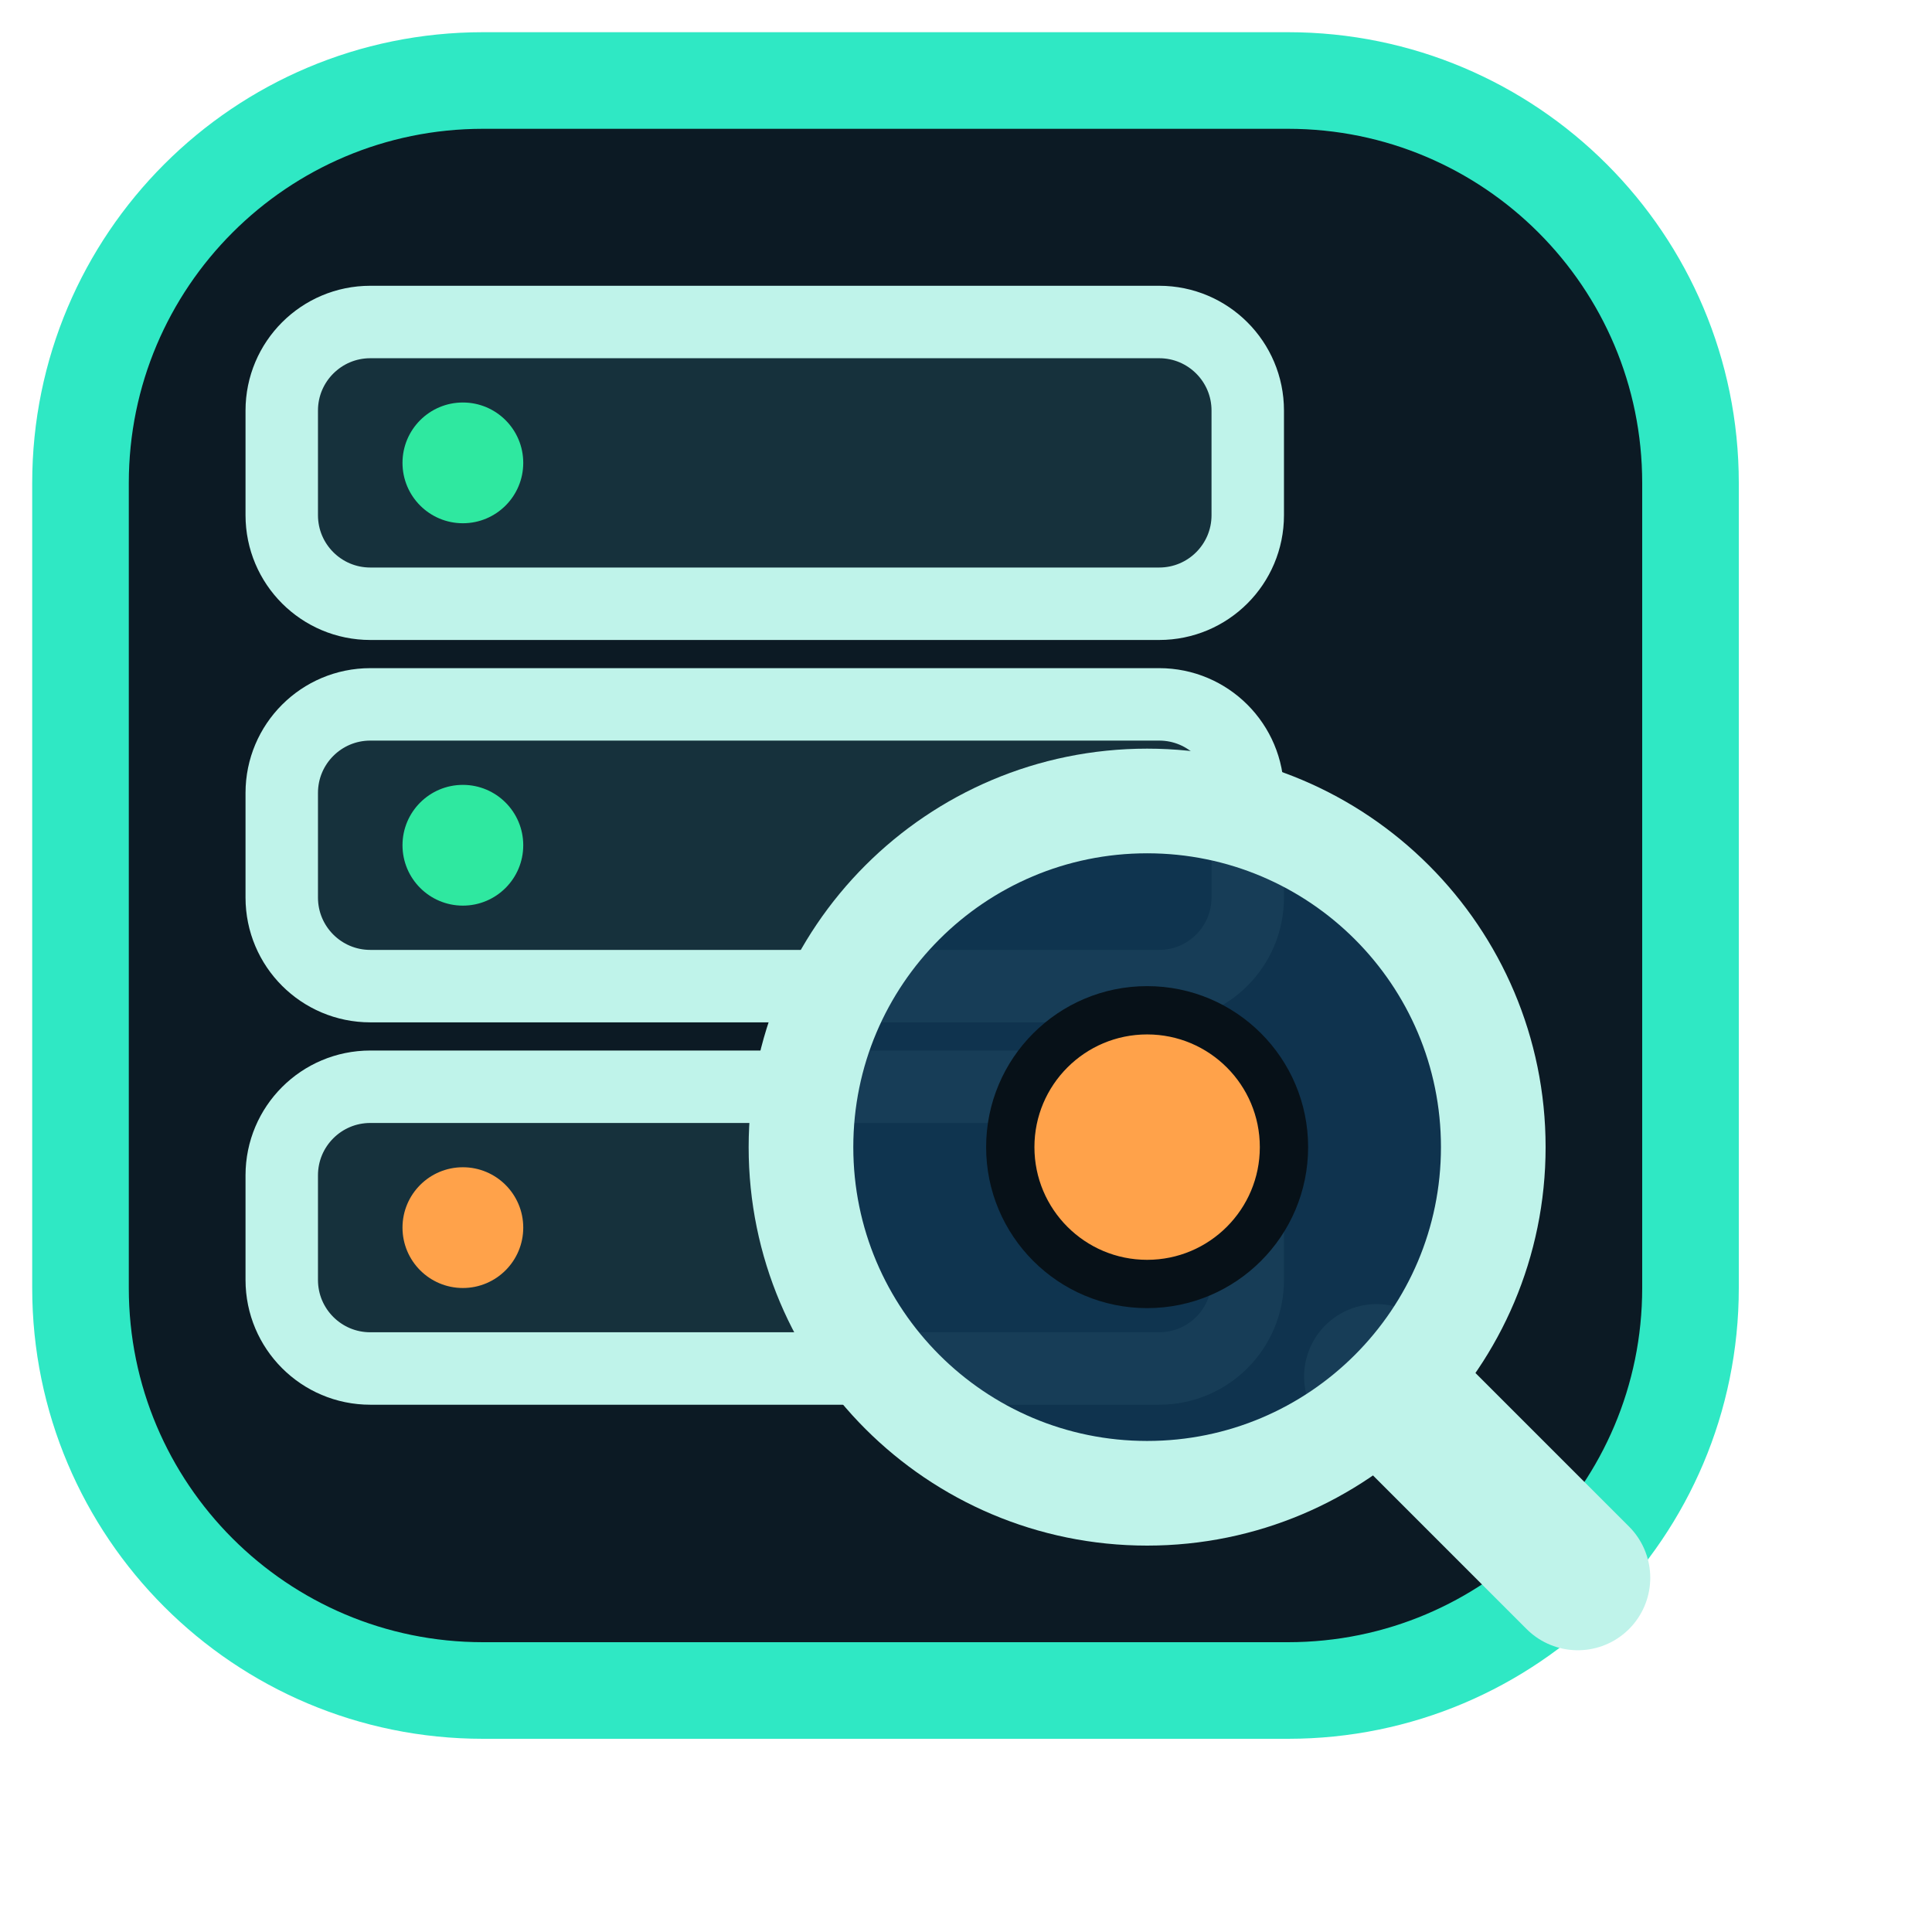
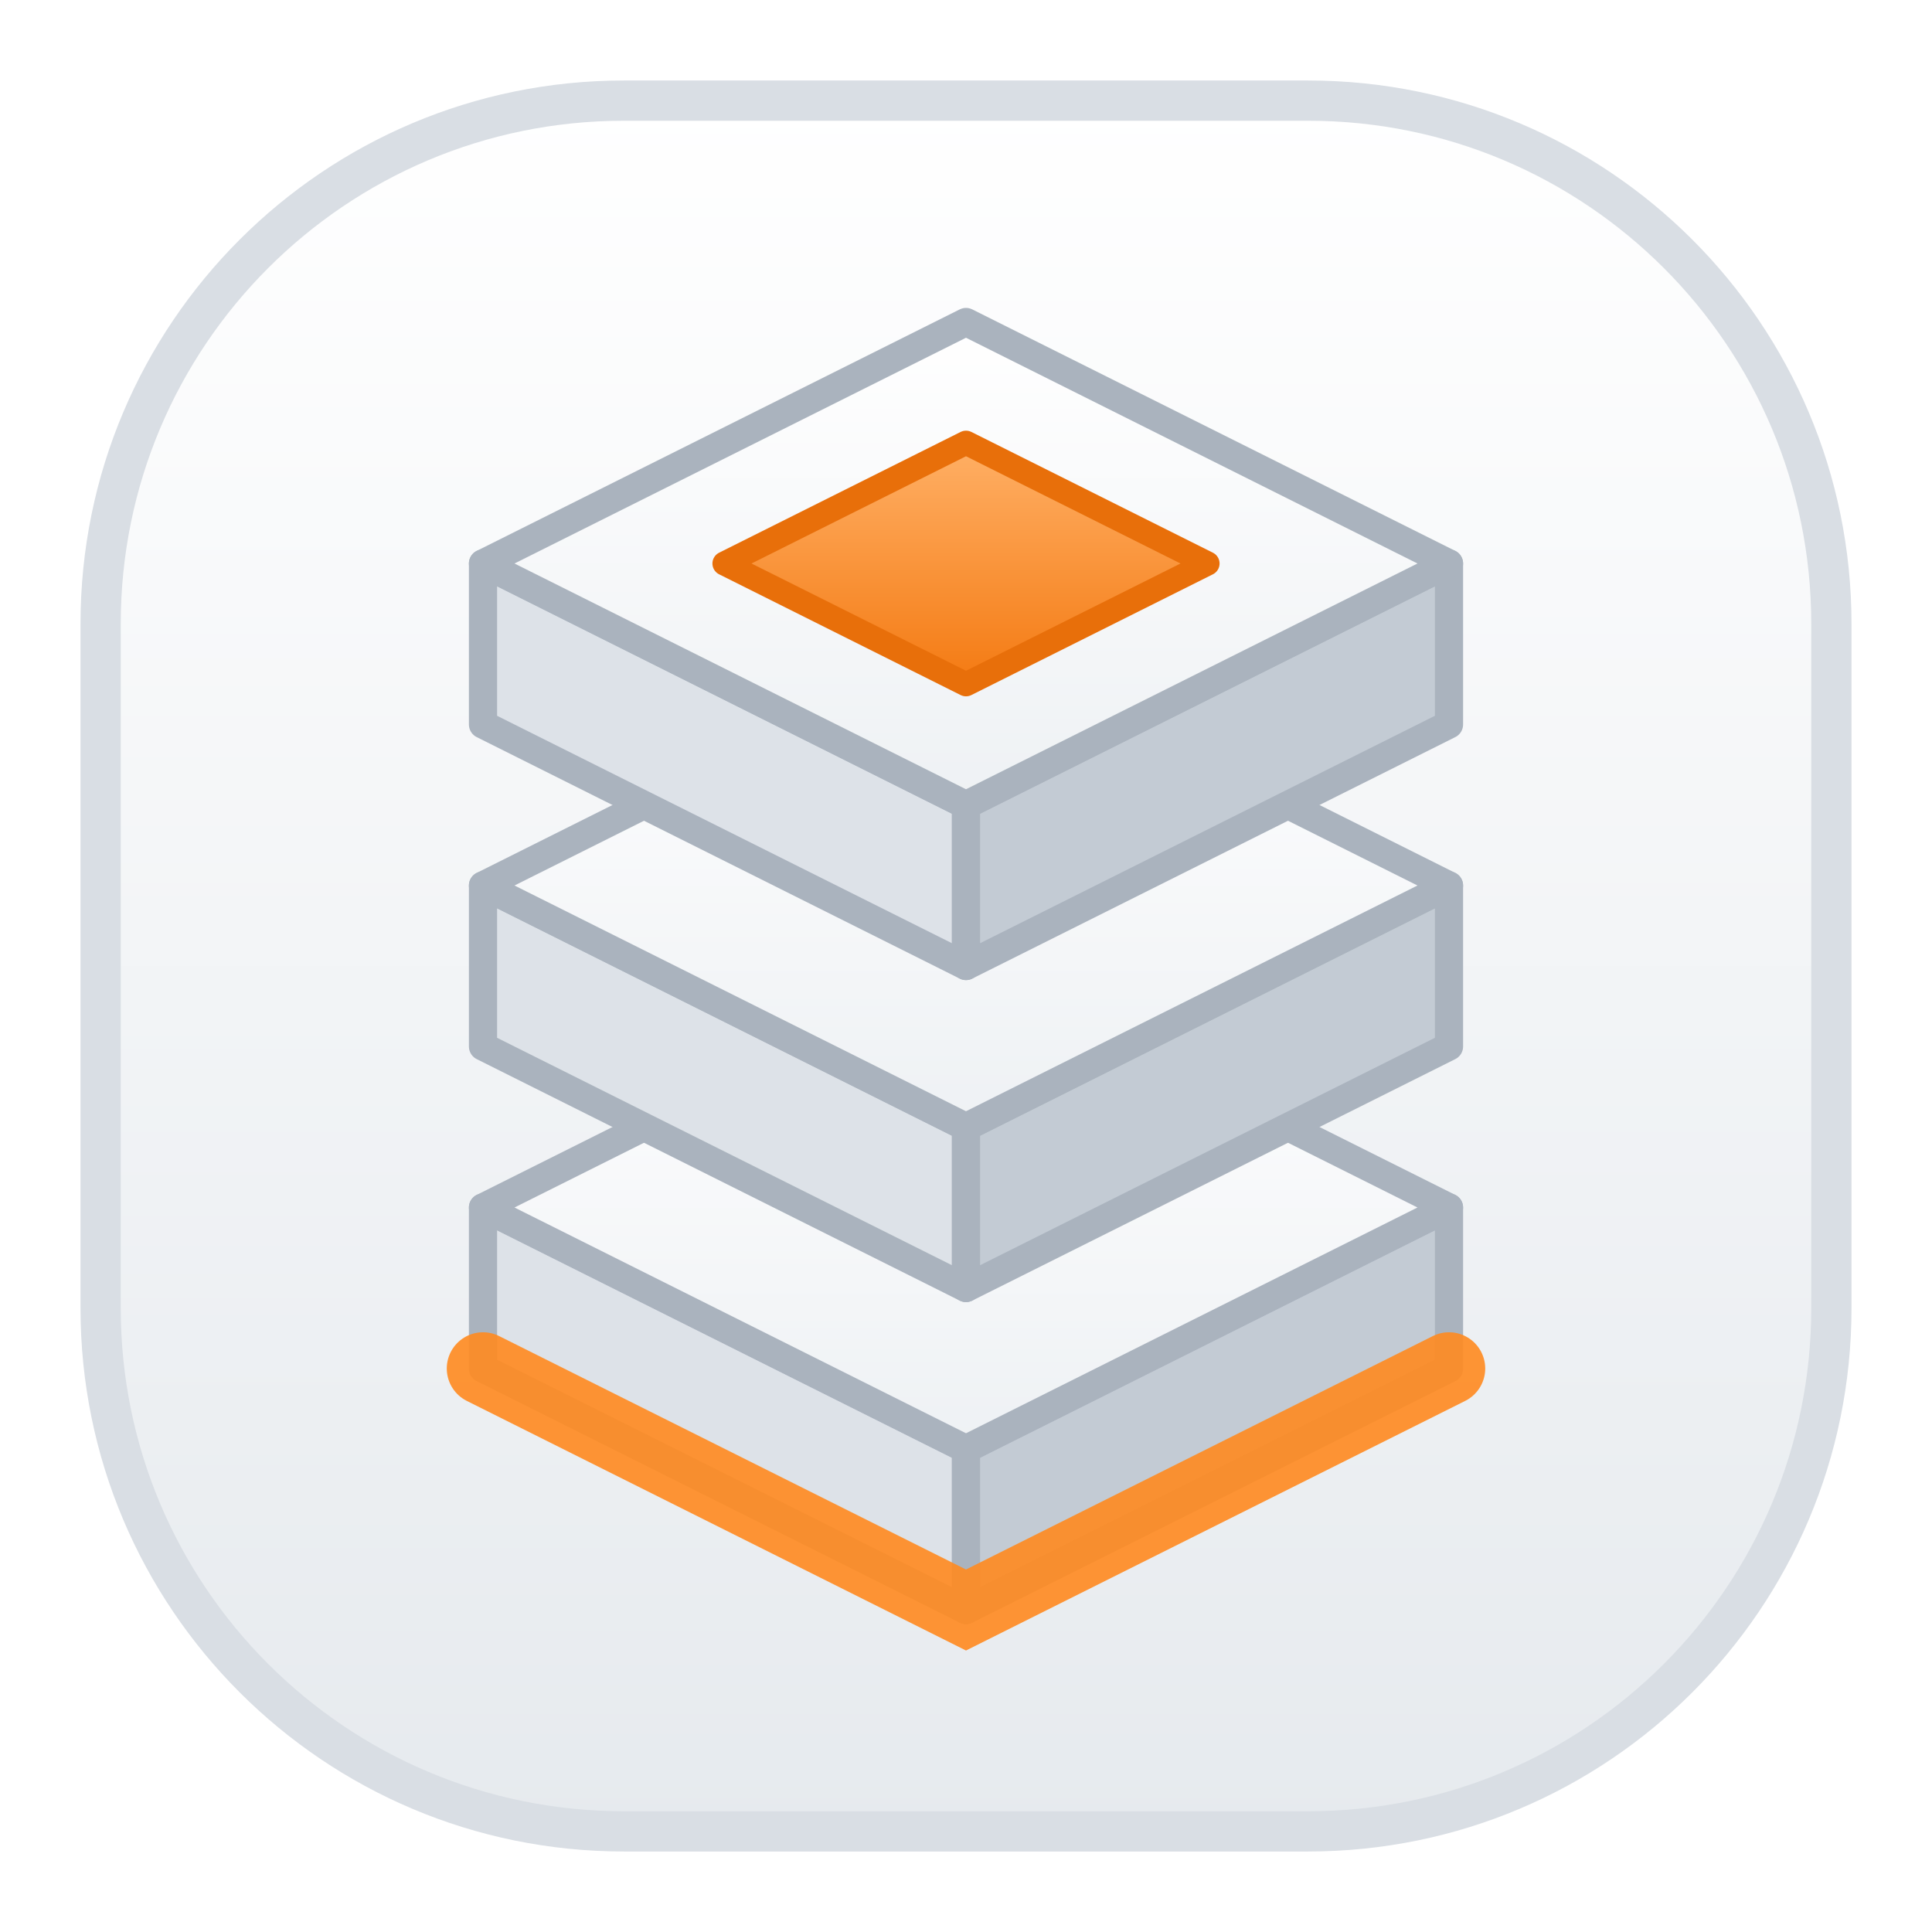
<svg xmlns="http://www.w3.org/2000/svg" width="512" height="512" viewBox="0 0 48 48" aria-hidden="true">
-   <rect x="2" y="2" width="40" height="40" rx="10" fill="#0c1a24" stroke="#2fe8c4" stroke-width="2.4" />
-   <rect x="7" y="8" width="24" height="7" rx="2.2" fill="#16313c" stroke="#bff3ea" stroke-width="1.8" />
-   <rect x="7" y="17.5" width="24" height="7" rx="2.2" fill="#16313c" stroke="#bff3ea" stroke-width="1.8" />
-   <rect x="7" y="27" width="24" height="7" rx="2.2" fill="#16313c" stroke="#bff3ea" stroke-width="1.8" />
-   <circle cx="11.5" cy="11.5" r="1.5" fill="#2fe8a0" />
-   <circle cx="11.5" cy="21" r="1.5" fill="#2fe8a0" />
-   <circle cx="11.5" cy="30.5" r="1.5" fill="#ffa24a" />
-   <path d="M34.2 34.2l5 5" stroke="#bff3ea" stroke-width="3.6" stroke-linecap="round" />
-   <circle cx="28.5" cy="28.5" r="8.6" fill="#0f3550" fill-opacity=".95" stroke="#bff3ea" stroke-width="2.6" />
-   <circle cx="28.5" cy="28.5" r="3.4" fill="#ffa24a" stroke="#071118" stroke-width="1.2" />
+   <defs>
+     <linearGradient id="lgB" x1="0" y1="0" x2="0" y2="1">
+       <stop offset="0" stop-color="#ffffff" />
+       <stop offset="1" stop-color="#e6eaee" />
+     </linearGradient>
+     <linearGradient id="lgT" x1="0" y1="0" x2="0" y2="1">
+       <stop offset="0" stop-color="#ffffff" />
+       <stop offset="1" stop-color="#eef1f4" />
+     </linearGradient>
+     <linearGradient id="lgO" x1="0" y1="0" x2="0" y2="1">
+       <stop offset="0" stop-color="#ffb066" />
+       <stop offset="1" stop-color="#f47a12" />
+     </linearGradient>
+   </defs>
+   <rect x="2.5" y="2.5" width="43" height="43" rx="13" fill="url(#lgB)" stroke="#d9dee4" />
+   <path d="M12,30 L24,36 L24,40 L12,34Z" fill="#dde2e8" stroke="#aab3be" stroke-width=".7" stroke-linejoin="round" />
+   <path d="M36,30 L24,36 L24,40 L36,34Z" fill="#c3cbd4" stroke="#aab3be" stroke-width=".7" stroke-linejoin="round" />
+   <path d="M24,24 L36,30 L24,36 L12,30Z" fill="url(#lgT)" stroke="#aab3be" stroke-width=".7" stroke-linejoin="round" />
+   <path d="M12,34 L24,40 L36,34" fill="none" stroke="#ff8a1f" stroke-width="1.8" stroke-linecap="round" opacity=".9" />
+   <path d="M12,22 L24,28 L24,32 L12,26Z" fill="#dde2e8" stroke="#aab3be" stroke-width=".7" stroke-linejoin="round" />
+   <path d="M36,22 L24,28 L24,32 L36,26Z" fill="#c3cbd4" stroke="#aab3be" stroke-width=".7" stroke-linejoin="round" />
+   <path d="M24,16 L36,22 L24,28 L12,22Z" fill="url(#lgT)" stroke="#aab3be" stroke-width=".7" stroke-linejoin="round" />
+   <path d="M12,14 L24,20 L24,24 L12,18Z" fill="#dde2e8" stroke="#aab3be" stroke-width=".7" stroke-linejoin="round" />
+   <path d="M36,14 L24,20 L24,24 L36,18Z" fill="#c3cbd4" stroke="#aab3be" stroke-width=".7" stroke-linejoin="round" />
+   <path d="M24,8 L36,14 L24,20 L12,14Z" fill="url(#lgT)" stroke="#aab3be" stroke-width=".7" stroke-linejoin="round" />
+   <path d="M24,11 L30,14 L24,17 L18,14Z" fill="url(#lgO)" stroke="#e86f0a" stroke-width=".6" stroke-linejoin="round" />
</svg>
